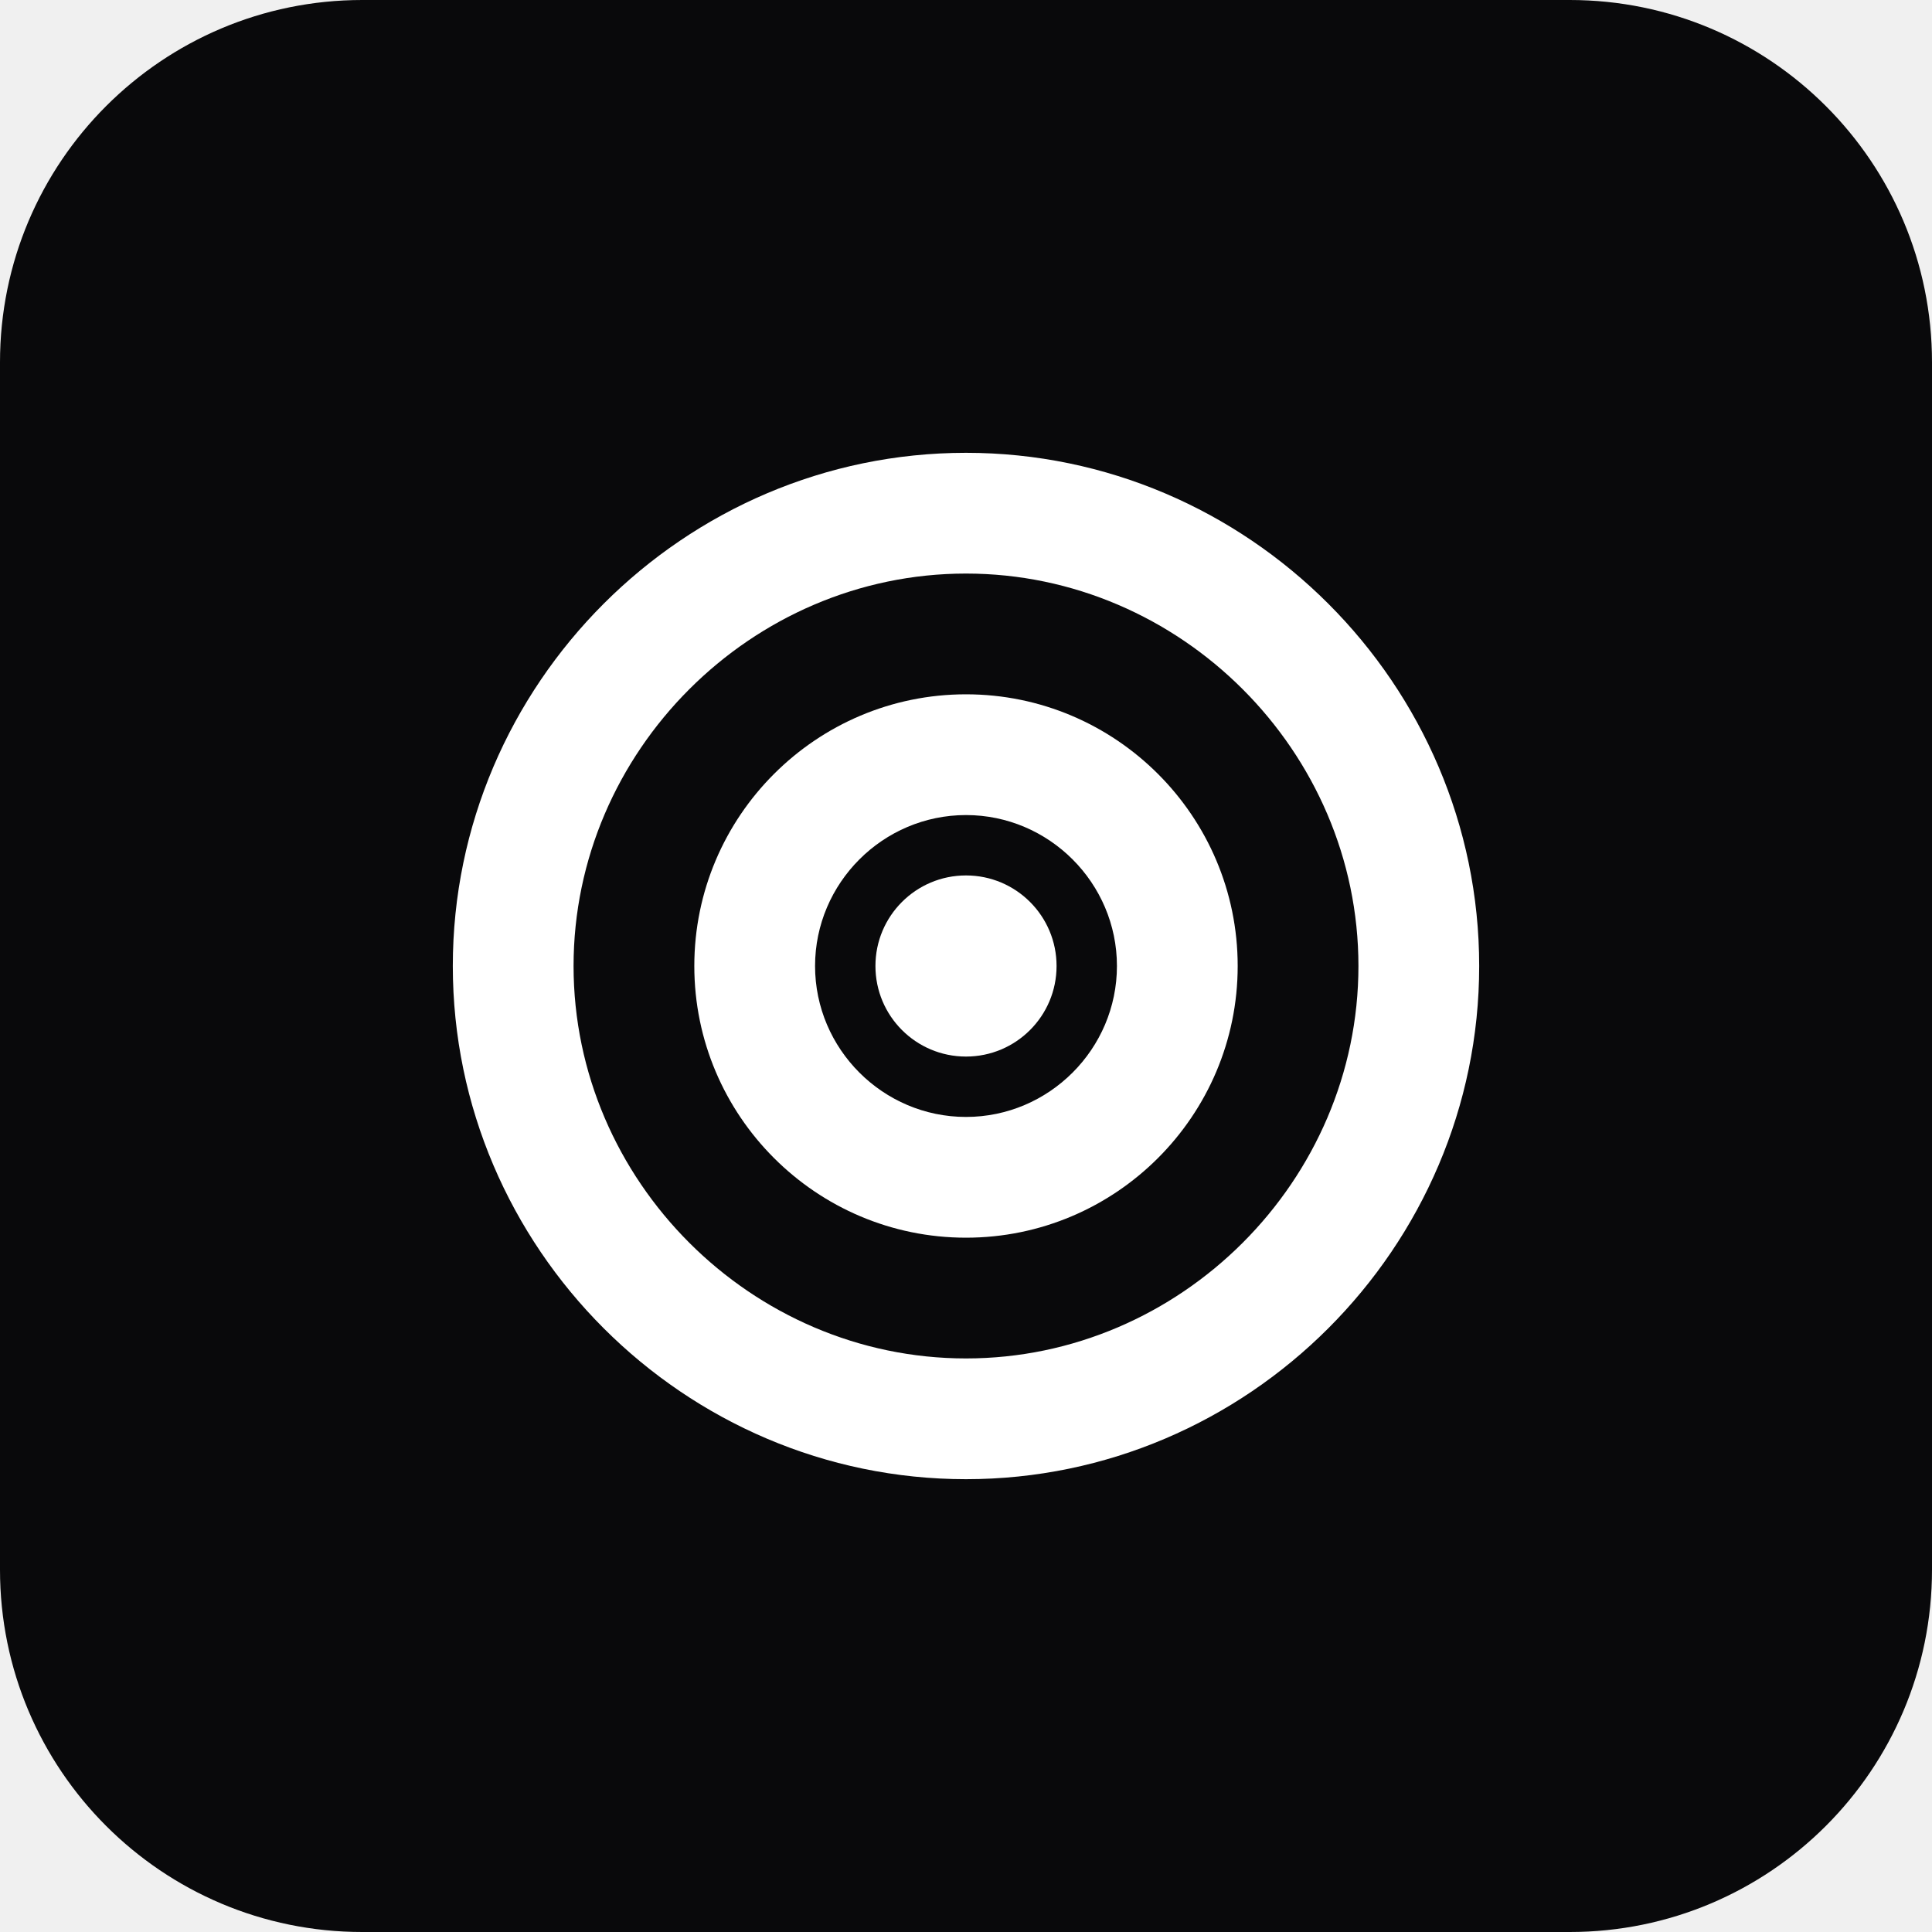
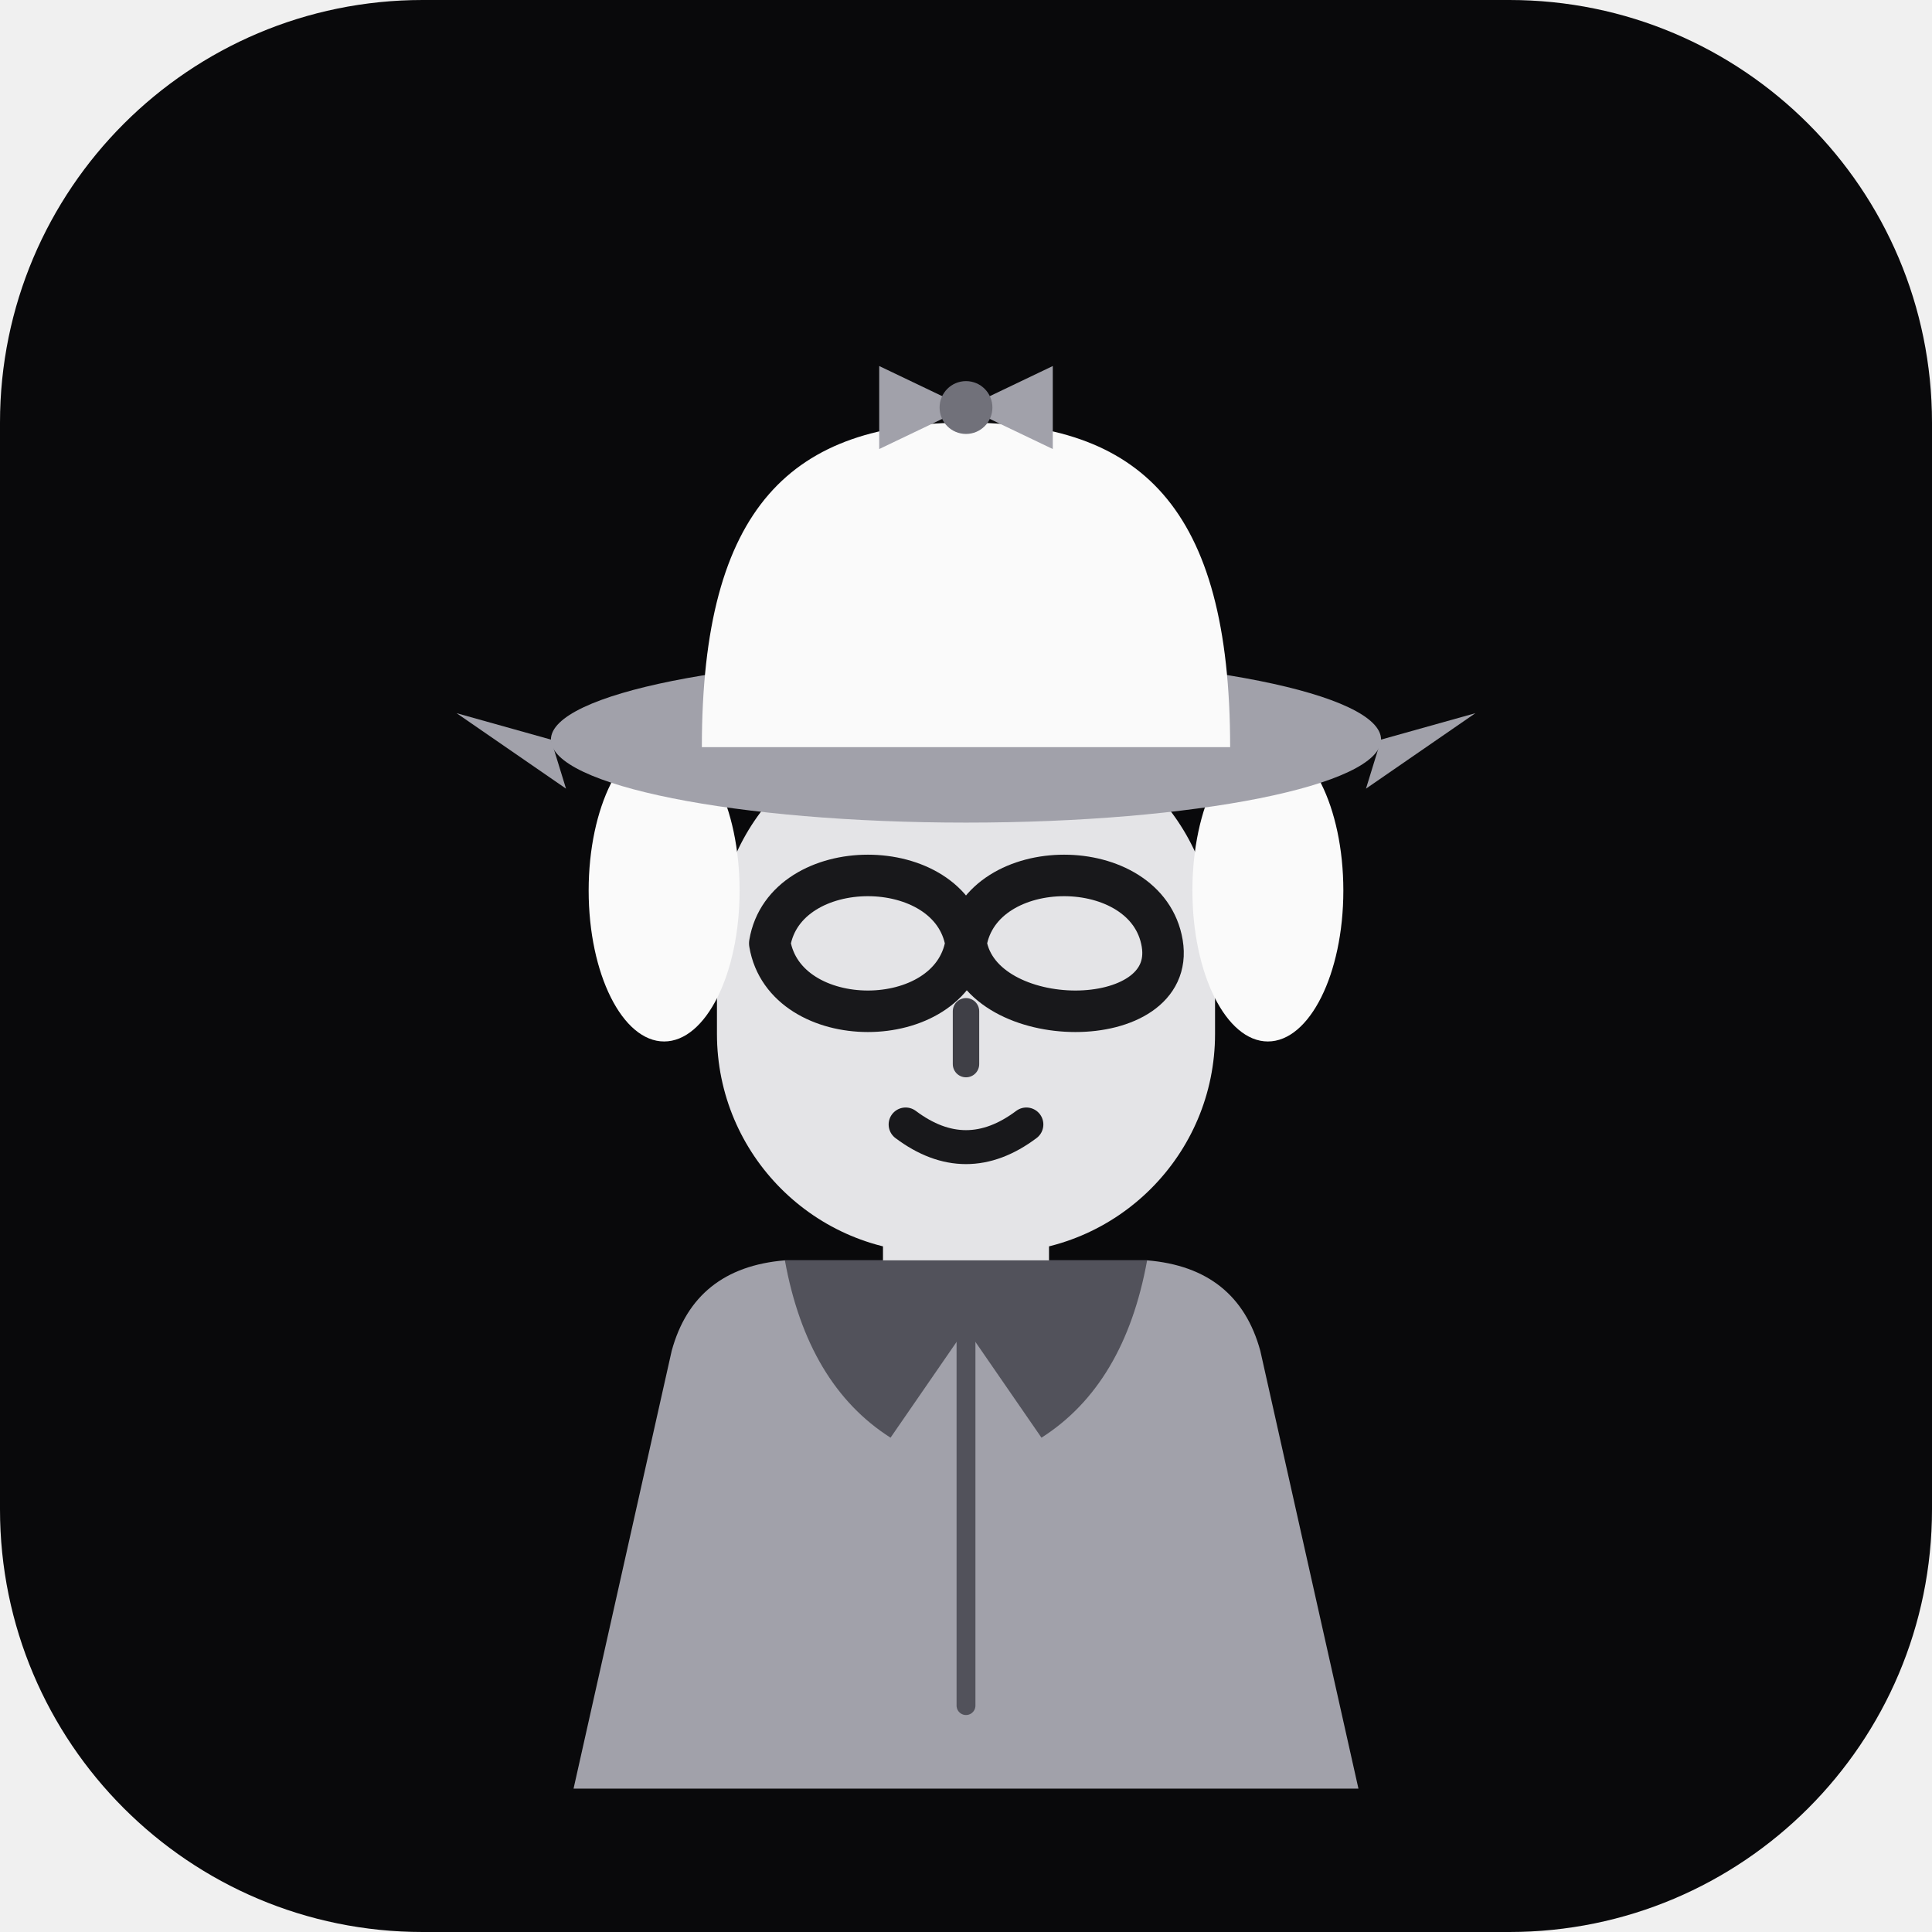
<svg xmlns="http://www.w3.org/2000/svg" width="512" height="512" viewBox="0 0 512 512" fill="none">
-   <rect width="512" height="512" rx="96" fill="#09090b" />
-   <path d="M256 120C181.3 120 120 181.3 120 256C120 330.7 181.3 392 256 392C330.7 392 392 330.7 392 256C392 181.3 330.7 120 256 120ZM256 360C199.1 360 152 312.9 152 256C152 199.1 199.1 152 256 152C312.9 152 360 199.1 360 256C360 312.9 312.9 360 256 360Z" fill="white" />
-   <path d="M256 184C216.3 184 184 216.3 184 256C184 295.7 216.3 328 256 328C295.7 328 328 295.7 328 256C328 216.3 295.7 184 256 184ZM256 296C234 296 216 278 216 256C216 234 234 216 256 216C278 216 296 234 296 256C296 278 278 296 256 296Z" fill="white" />
-   <circle cx="256" cy="256" r="24" fill="white" />
+   <rect width="512" height="512" rx="112" fill="#09090b" />
+   <path d="M152 474 L178 358 Q184 336 208 334 L304 334 Q328 336 334 358 L360 474 Z" fill="#a1a1aa" />
+   <rect x="234" y="314" width="44" height="40" rx="10" fill="#e4e4e7" />
+   <path d="M256 334 L208 334 Q214 367 236 381 L256 352 Z" fill="#52525b" />
+   <path d="M256 334 L304 334 Q298 367 276 381 L256 352 Z" fill="#52525b" />
+   <path d="M256 352 L256 452" stroke="#52525b" stroke-width="5" stroke-linecap="round" />
+   <rect x="190" y="192" width="132" height="140" rx="58" fill="#e4e4e7" />
+   <ellipse cx="176" cy="236" rx="20" ry="40" fill="#fafafa" />
+   <ellipse cx="336" cy="236" rx="20" ry="40" fill="#fafafa" />
+   <path d="M146 196 L121 189 L150 209 Z" fill="#a1a1aa" />
+   <path d="M366 196 L391 189 L362 209 Z" fill="#a1a1aa" />
+   <ellipse cx="256" cy="196" rx="110" ry="22" fill="#a1a1aa" />
+   <path d="M186 198 C186 134 210 112 256 112 C302 112 326 134 326 198 Z" fill="#fafafa" />
+   <path d="M256 108 L233 97 L233 119 Z" fill="#a1a1aa" />
+   <path d="M256 108 L279 97 L279 119 Z" fill="#a1a1aa" />
+   <circle cx="256" cy="108" r="7" fill="#71717a" />
+   <path d="M256 250 C252 226 208 226 204 250 C208 274 252 274 256 250 C260 226 304 226 308 250 C312 274 260 274 256 250 Z" fill="none" stroke="#18181b" stroke-width="11" stroke-linecap="round" stroke-linejoin="round" />
+   <path d="M256 268 L256 282" stroke="#3f3f46" stroke-width="7" stroke-linecap="round" />
+   <path d="M240 298 Q256 310 272 298" stroke="#18181b" stroke-width="9" stroke-linecap="round" fill="none" />
</svg>
